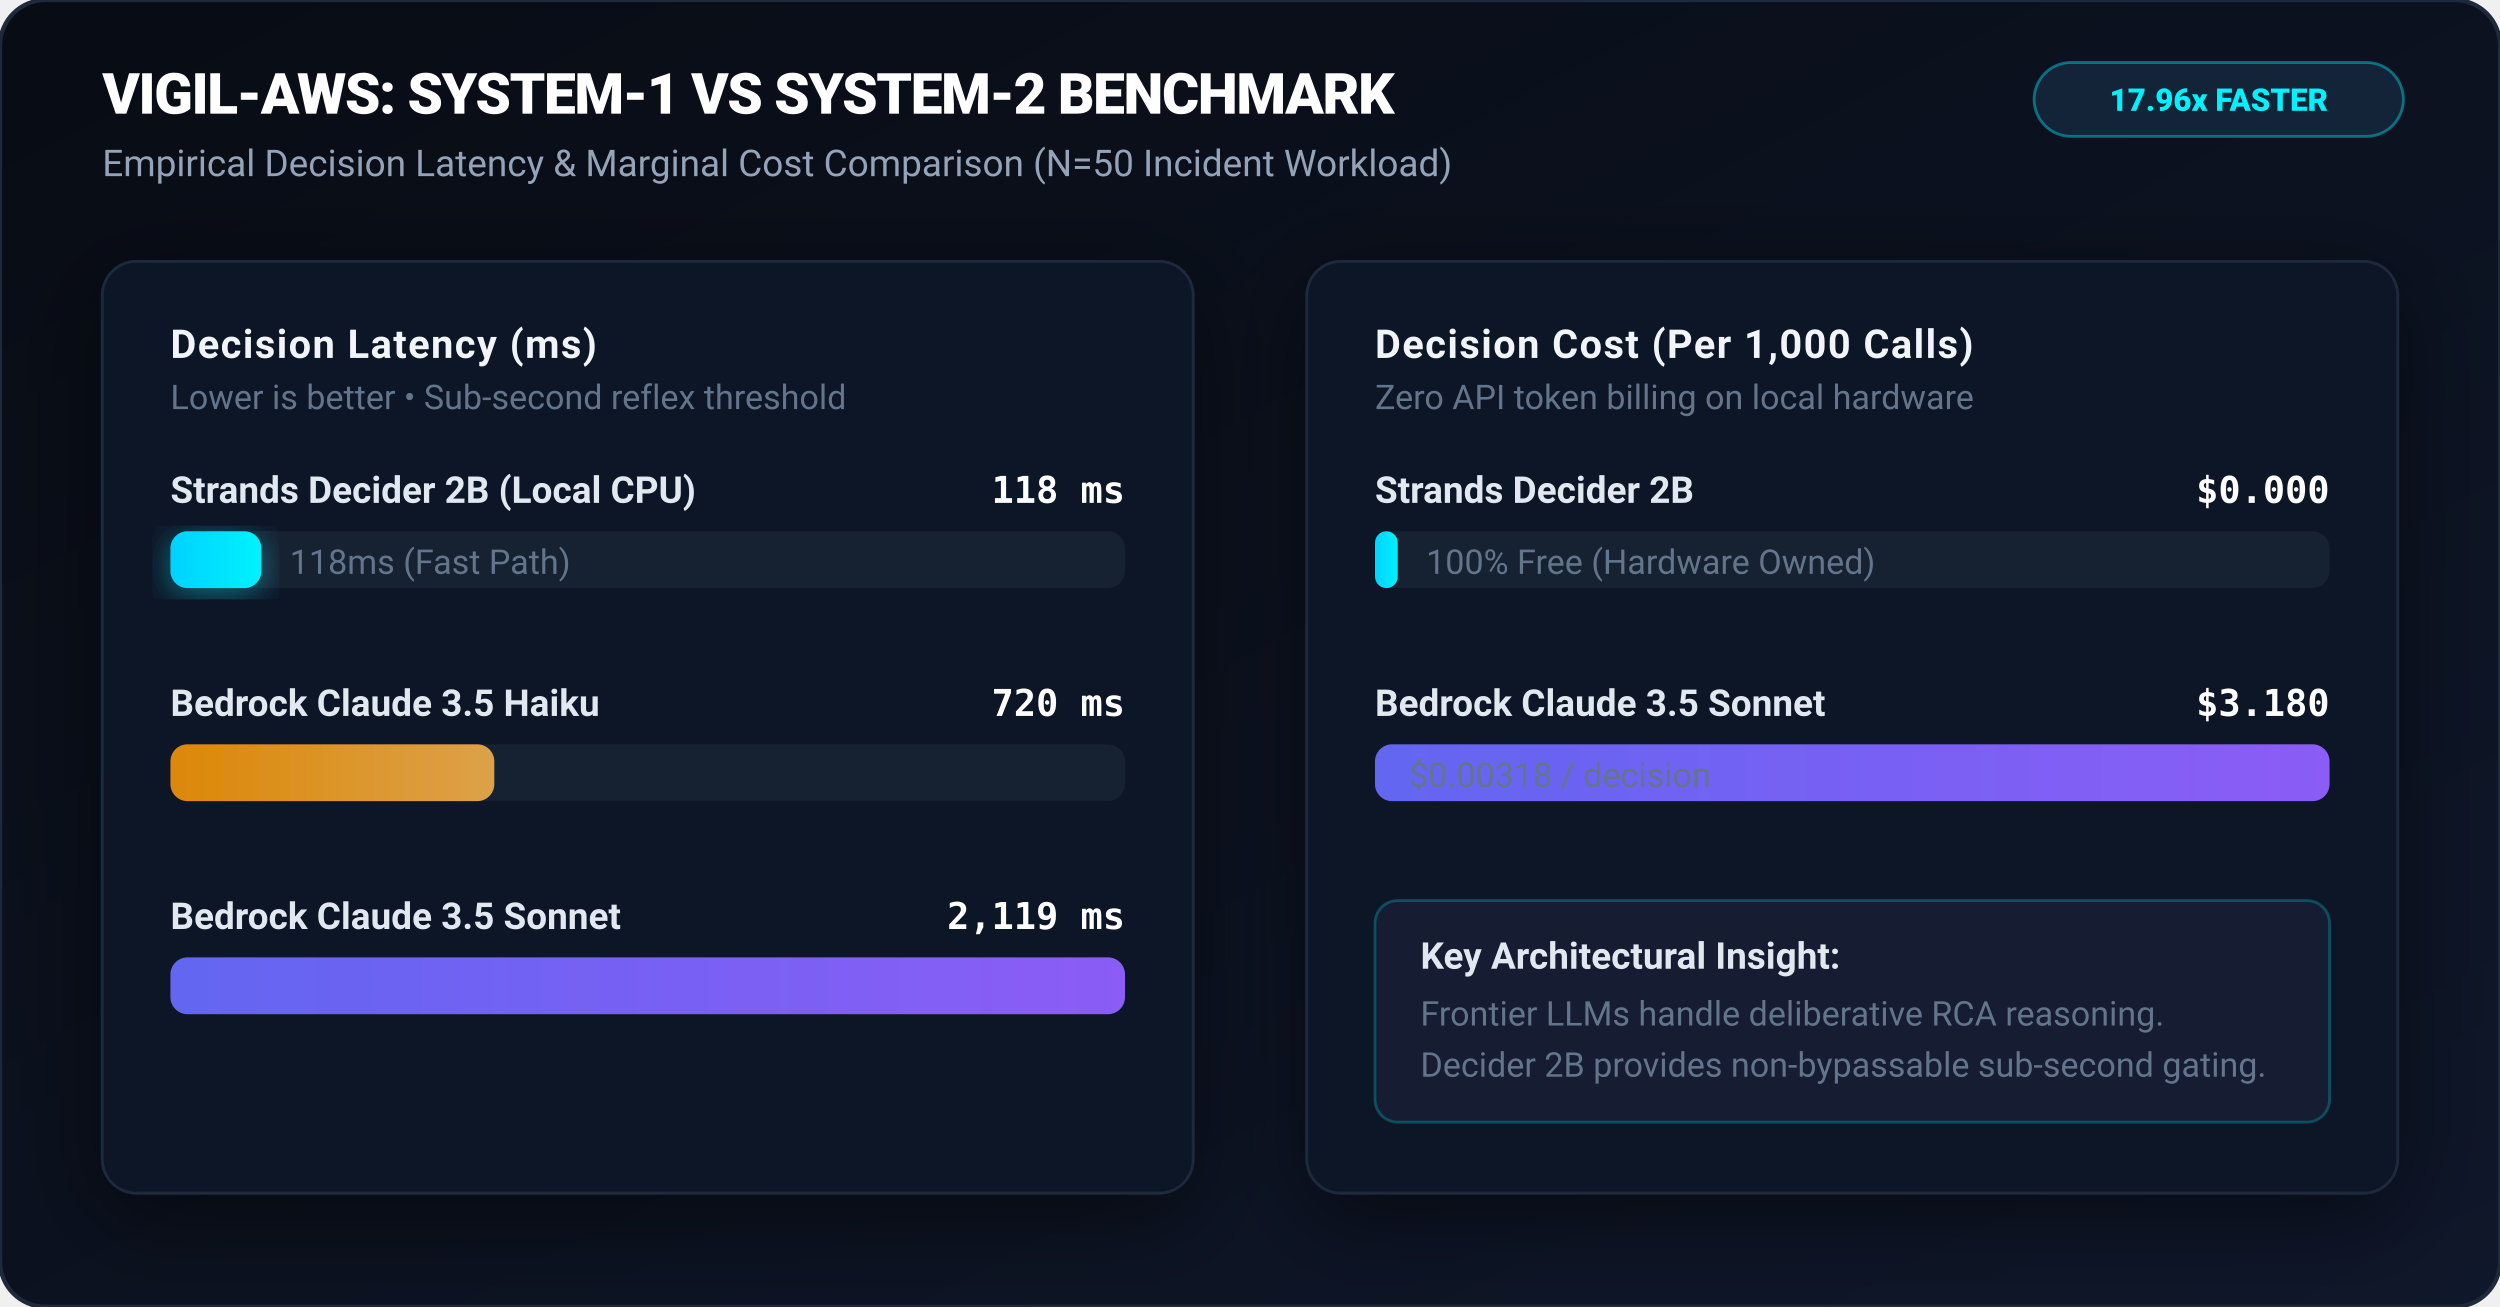
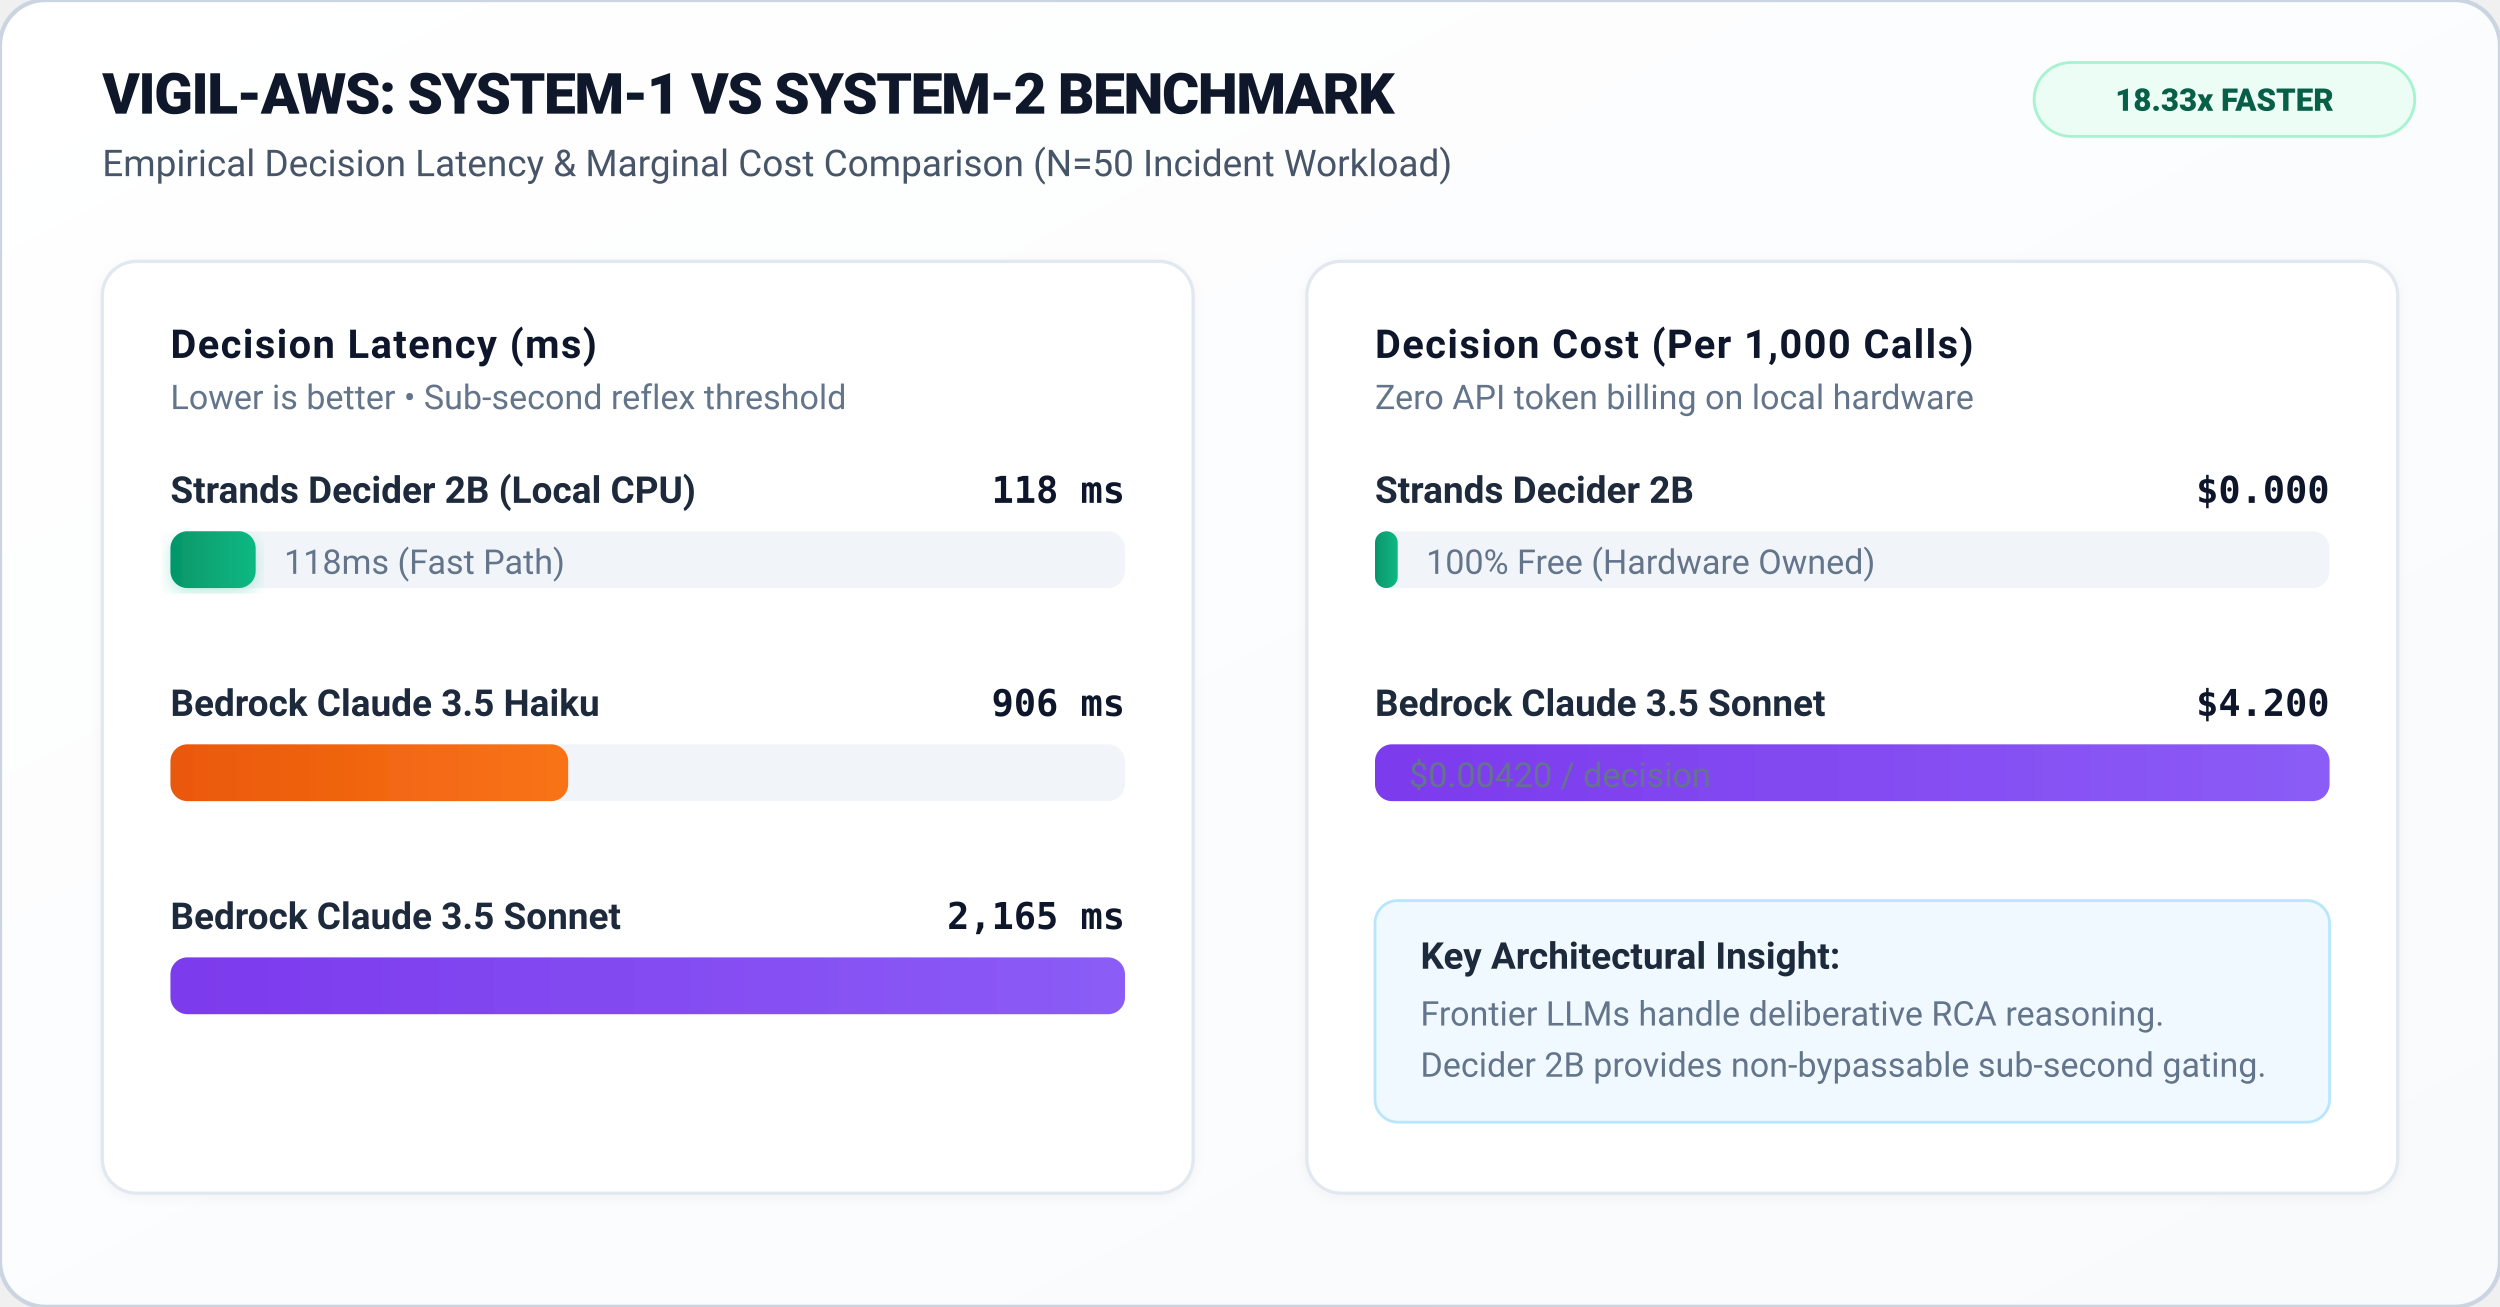
<svg xmlns="http://www.w3.org/2000/svg" viewBox="0 0 880 460" width="100%" height="100%">
  <defs>
    <linearGradient id="bgGrad" x1="0%" y1="0%" x2="100%" y2="100%">
-       <stop offset="0%" stop-color="#080C14" />
-       <stop offset="100%" stop-color="#0F172A" />
+       <stop offset="0%" stop-color="#FFFFFF" />
+       <stop offset="100%" stop-color="#F8FAFC" />
    </linearGradient>
-     <linearGradient id="cyanGrad" x1="0%" y1="0%" x2="100%" y2="0%">
-       <stop offset="0%" stop-color="#00D2FF" />
-       <stop offset="100%" stop-color="#00F2FE" />
+     <linearGradient id="greenGrad" x1="0%" y1="0%" x2="100%" y2="0%">
+       <stop offset="0%" stop-color="#059669" />
+       <stop offset="100%" stop-color="#10B981" />
    </linearGradient>
    <linearGradient id="purpleGrad" x1="0%" y1="0%" x2="100%" y2="0%">
-       <stop offset="0%" stop-color="#6366F1" />
+       <stop offset="0%" stop-color="#7C3AED" />
      <stop offset="100%" stop-color="#8B5CF6" />
    </linearGradient>
    <linearGradient id="orangeGrad" x1="0%" y1="0%" x2="100%" y2="0%">
-       <stop offset="0%" stop-color="#FF9900" />
-       <stop offset="100%" stop-color="#FFB84D" />
+       <stop offset="0%" stop-color="#EA580C" />
+       <stop offset="100%" stop-color="#F97316" />
    </linearGradient>
-     <filter id="glowCyan" x="-20%" y="-20%" width="140%" height="140%">
-       <feDropShadow dx="0" dy="2" stdDeviation="6" flood-color="#00F2FE" flood-opacity="0.45" />
+     <filter id="lightCardShadow" x="-5%" y="-5%" width="110%" height="115%">
+       <feDropShadow dx="0" dy="4" stdDeviation="8" flood-color="#0F172A" flood-opacity="0.06" />
+       <feDropShadow dx="0" dy="1" stdDeviation="2" flood-color="#0F172A" flood-opacity="0.04" />
    </filter>
-     <filter id="cardShadow" x="-10%" y="-10%" width="120%" height="120%">
-       <feDropShadow dx="0" dy="8" stdDeviation="16" flood-color="#000000" flood-opacity="0.5" />
+     <filter id="greenPillGlow" x="-10%" y="-10%" width="120%" height="120%">
+       <feDropShadow dx="0" dy="2" stdDeviation="3" flood-color="#10B981" flood-opacity="0.25" />
    </filter>
  </defs>
  <style>
-     .title { font-family: -apple-system, BlinkMacSystemFont, "Segoe UI", Roboto, sans-serif; font-weight: 800; font-size: 20px; fill: #FFFFFF; letter-spacing: -0.5px; }
-     .subtitle { font-family: -apple-system, BlinkMacSystemFont, "Segoe UI", Roboto, sans-serif; font-weight: 400; font-size: 13px; fill: #94A3B8; }
-     .card-title { font-family: -apple-system, BlinkMacSystemFont, "Segoe UI", Roboto, sans-serif; font-weight: 700; font-size: 14px; fill: #F1F5F9; letter-spacing: 0.5px; text-transform: uppercase; }
-     .label { font-family: -apple-system, BlinkMacSystemFont, "Segoe UI", Roboto, sans-serif; font-weight: 600; font-size: 13px; fill: #E2E8F0; }
-     .value { font-family: "SF Mono", Consolas, Monaco, monospace; font-weight: 700; font-size: 13px; fill: #FFFFFF; }
-     .badge { font-family: -apple-system, BlinkMacSystemFont, "Segoe UI", Roboto, sans-serif; font-weight: 800; font-size: 11px; fill: #00F2FE; }
+     .title { font-family: -apple-system, BlinkMacSystemFont, "Segoe UI", Roboto, sans-serif; font-weight: 800; font-size: 20px; fill: #0F172A; letter-spacing: -0.5px; }
+     .subtitle { font-family: -apple-system, BlinkMacSystemFont, "Segoe UI", Roboto, sans-serif; font-weight: 400; font-size: 13px; fill: #475569; }
+     .card-title { font-family: -apple-system, BlinkMacSystemFont, "Segoe UI", Roboto, sans-serif; font-weight: 700; font-size: 14px; fill: #0F172A; letter-spacing: 0.5px; text-transform: uppercase; }
+     .label { font-family: -apple-system, BlinkMacSystemFont, "Segoe UI", Roboto, sans-serif; font-weight: 600; font-size: 13px; fill: #1E293B; }
+     .value { font-family: "SF Mono", Consolas, Monaco, monospace; font-weight: 700; font-size: 13px; fill: #0F172A; }
+     .badge { font-family: -apple-system, BlinkMacSystemFont, "Segoe UI", Roboto, sans-serif; font-weight: 800; font-size: 11px; fill: #065F46; }
    .desc { font-family: -apple-system, BlinkMacSystemFont, "Segoe UI", Roboto, sans-serif; font-weight: 400; font-size: 12px; fill: #64748B; }
  </style>
-   <rect width="880" height="460" rx="16" fill="url(#bgGrad)" stroke="#1E293B" stroke-width="1.5" />
+   <rect width="880" height="460" rx="16" fill="url(#bgGrad)" stroke="#CBD5E1" stroke-width="1.5" />
  <g transform="translate(36, 40)">
    <text class="title" x="0" y="0">VIGIL-AWS: SYSTEM-1 VS SYSTEM-2 BENCHMARK</text>
    <text class="subtitle" x="0" y="22">Empirical Decision Latency &amp; Marginal Cost Comparison (N=50 Incident Workload)</text>
-     <rect x="680" y="-18" width="130" height="26" rx="13" fill="#132338" stroke="#00F2FE" stroke-opacity="0.4" />
-     <text class="badge" x="745" y="-1" text-anchor="middle">17.96x FASTER</text>
+     <rect x="680" y="-18" width="134" height="26" rx="13" fill="#ECFDF5" stroke="#A7F3D0" />
+     <text class="badge" x="747" y="-1" text-anchor="middle">18.33x FASTER</text>
  </g>
-   <g transform="translate(36, 92)" filter="url(#cardShadow)">
-     <rect width="384" height="328" rx="12" fill="#0D1526" stroke="#1E293B" stroke-width="1" />
+   <g transform="translate(36, 92)" filter="url(#lightCardShadow)">
+     <rect width="384" height="328" rx="12" fill="#FFFFFF" stroke="#E2E8F0" stroke-width="1.2" />
    <text class="card-title" x="24" y="34">Decision Latency (ms)</text>
    <text class="desc" x="24" y="52">Lower is better • Sub-second reflex threshold</text>
    <g transform="translate(24, 85)">
      <text class="label" x="0" y="0">Strands Decider 2B (Local CPU)</text>
-       <text class="value" x="336" y="0" text-anchor="end" fill="#00F2FE">118 ms</text>
-       <rect x="0" y="10" width="336" height="20" rx="6" fill="#162032" />
-       <rect x="0" y="10" width="32" height="20" rx="6" fill="url(#cyanGrad)" filter="url(#glowCyan)" />
-       <text class="desc" x="42" y="25" fill="#00F2FE" font-weight="700">118ms (Fast Path)</text>
+       <text class="value" x="336" y="0" text-anchor="end" fill="#047857">118 ms</text>
+       <rect x="0" y="10" width="336" height="20" rx="6" fill="#F1F5F9" />
+       <rect x="0" y="10" width="30" height="20" rx="6" fill="url(#greenGrad)" filter="url(#greenPillGlow)" />
+       <text class="desc" x="40" y="25" fill="#047857" font-weight="700">118ms (Fast Path)</text>
    </g>
    <g transform="translate(24, 160)">
      <text class="label" x="0" y="0">Bedrock Claude 3.5 Haiku</text>
-       <text class="value" x="336" y="0" text-anchor="end">720 ms</text>
-       <rect x="0" y="10" width="336" height="20" rx="6" fill="#162032" />
-       <rect x="0" y="10" width="114" height="20" rx="6" fill="url(#orangeGrad)" opacity="0.85" />
+       <text class="value" x="336" y="0" text-anchor="end">906 ms</text>
+       <rect x="0" y="10" width="336" height="20" rx="6" fill="#F1F5F9" />
+       <rect x="0" y="10" width="140" height="20" rx="6" fill="url(#orangeGrad)" />
    </g>
    <g transform="translate(24, 235)">
      <text class="label" x="0" y="0">Bedrock Claude 3.5 Sonnet</text>
-       <text class="value" x="336" y="0" text-anchor="end">2,119 ms</text>
-       <rect x="0" y="10" width="336" height="20" rx="6" fill="#162032" />
+       <text class="value" x="336" y="0" text-anchor="end">2,165 ms</text>
+       <rect x="0" y="10" width="336" height="20" rx="6" fill="#F1F5F9" />
      <rect x="0" y="10" width="336" height="20" rx="6" fill="url(#purpleGrad)" />
    </g>
  </g>
-   <g transform="translate(460, 92)" filter="url(#cardShadow)">
-     <rect width="384" height="328" rx="12" fill="#0D1526" stroke="#1E293B" stroke-width="1" />
+   <g transform="translate(460, 92)" filter="url(#lightCardShadow)">
+     <rect width="384" height="328" rx="12" fill="#FFFFFF" stroke="#E2E8F0" stroke-width="1.2" />
    <text class="card-title" x="24" y="34">Decision Cost (Per 1,000 Calls)</text>
    <text class="desc" x="24" y="52">Zero API token billing on local hardware</text>
    <g transform="translate(24, 85)">
      <text class="label" x="0" y="0">Strands Decider 2B</text>
-       <text class="value" x="336" y="0" text-anchor="end" fill="#00F2FE">$0.000</text>
-       <rect x="0" y="10" width="336" height="20" rx="6" fill="#162032" />
-       <rect x="0" y="10" width="8" height="20" rx="4" fill="url(#cyanGrad)" />
-       <text class="desc" x="18" y="25" fill="#00E676" font-weight="700">100% Free (Hardware Owned)</text>
+       <text class="value" x="336" y="0" text-anchor="end" fill="#047857">$0.000</text>
+       <rect x="0" y="10" width="336" height="20" rx="6" fill="#F1F5F9" />
+       <rect x="0" y="10" width="8" height="20" rx="4" fill="url(#greenGrad)" />
+       <text class="desc" x="18" y="25" fill="#047857" font-weight="700">100% Free (Hardware Owned)</text>
    </g>
    <g transform="translate(24, 160)">
      <text class="label" x="0" y="0">Bedrock Claude 3.5 Sonnet</text>
-       <text class="value" x="336" y="0" text-anchor="end">$3.180</text>
-       <rect x="0" y="10" width="336" height="20" rx="6" fill="#162032" />
+       <text class="value" x="336" y="0" text-anchor="end">$4.200</text>
+       <rect x="0" y="10" width="336" height="20" rx="6" fill="#F1F5F9" />
      <rect x="0" y="10" width="336" height="20" rx="6" fill="url(#purpleGrad)" />
-       <text class="desc" x="12" y="25" fill="#FFFFFF" font-weight="600">$0.00318 / decision</text>
+       <text class="desc" x="12" y="25" fill="#FFFFFF" font-weight="600">$0.00420 / decision</text>
    </g>
    <g transform="translate(24, 225)">
-       <rect width="336" height="78" rx="8" fill="#131C30" stroke="#00F2FE" stroke-opacity="0.25" stroke-width="1" />
-       <text class="label" x="16" y="24" fill="#00F2FE" font-size="12">Key Architectural Insight:</text>
-       <text class="desc" x="16" y="44" fill="#CBD5E1" font-size="11.5">
+       <rect width="336" height="78" rx="8" fill="#F0F9FF" stroke="#BAE6FD" stroke-width="1" />
+       <text class="label" x="16" y="24" fill="#0369A1" font-size="12" font-weight="700">Key Architectural Insight:</text>
+       <text class="desc" x="16" y="44" fill="#334155" font-size="11.5">
        Frontier LLMs handle deliberative RCA reasoning.
      </text>
-       <text class="desc" x="16" y="62" fill="#CBD5E1" font-size="11.5">
+       <text class="desc" x="16" y="62" fill="#334155" font-size="11.5">
        Decider 2B provides non-bypassable sub-second gating.
      </text>
    </g>
  </g>
</svg>
